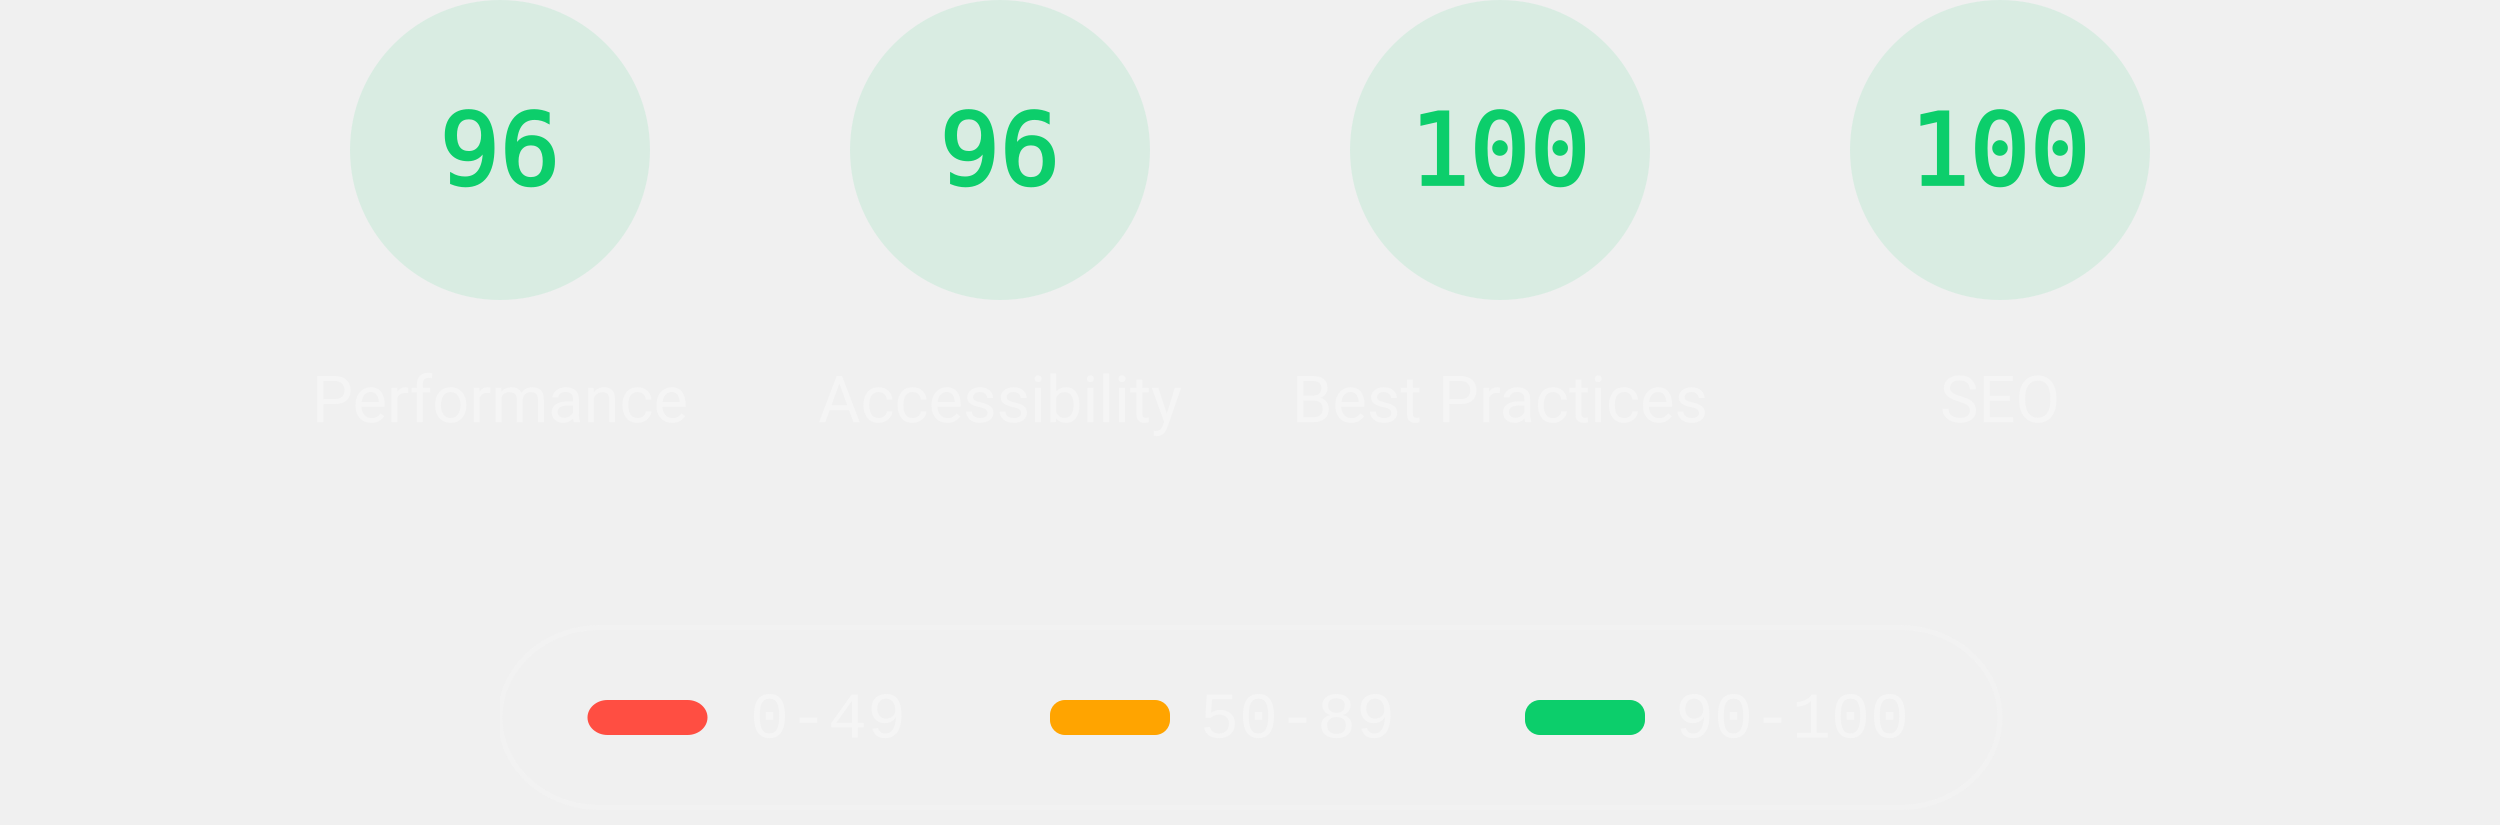
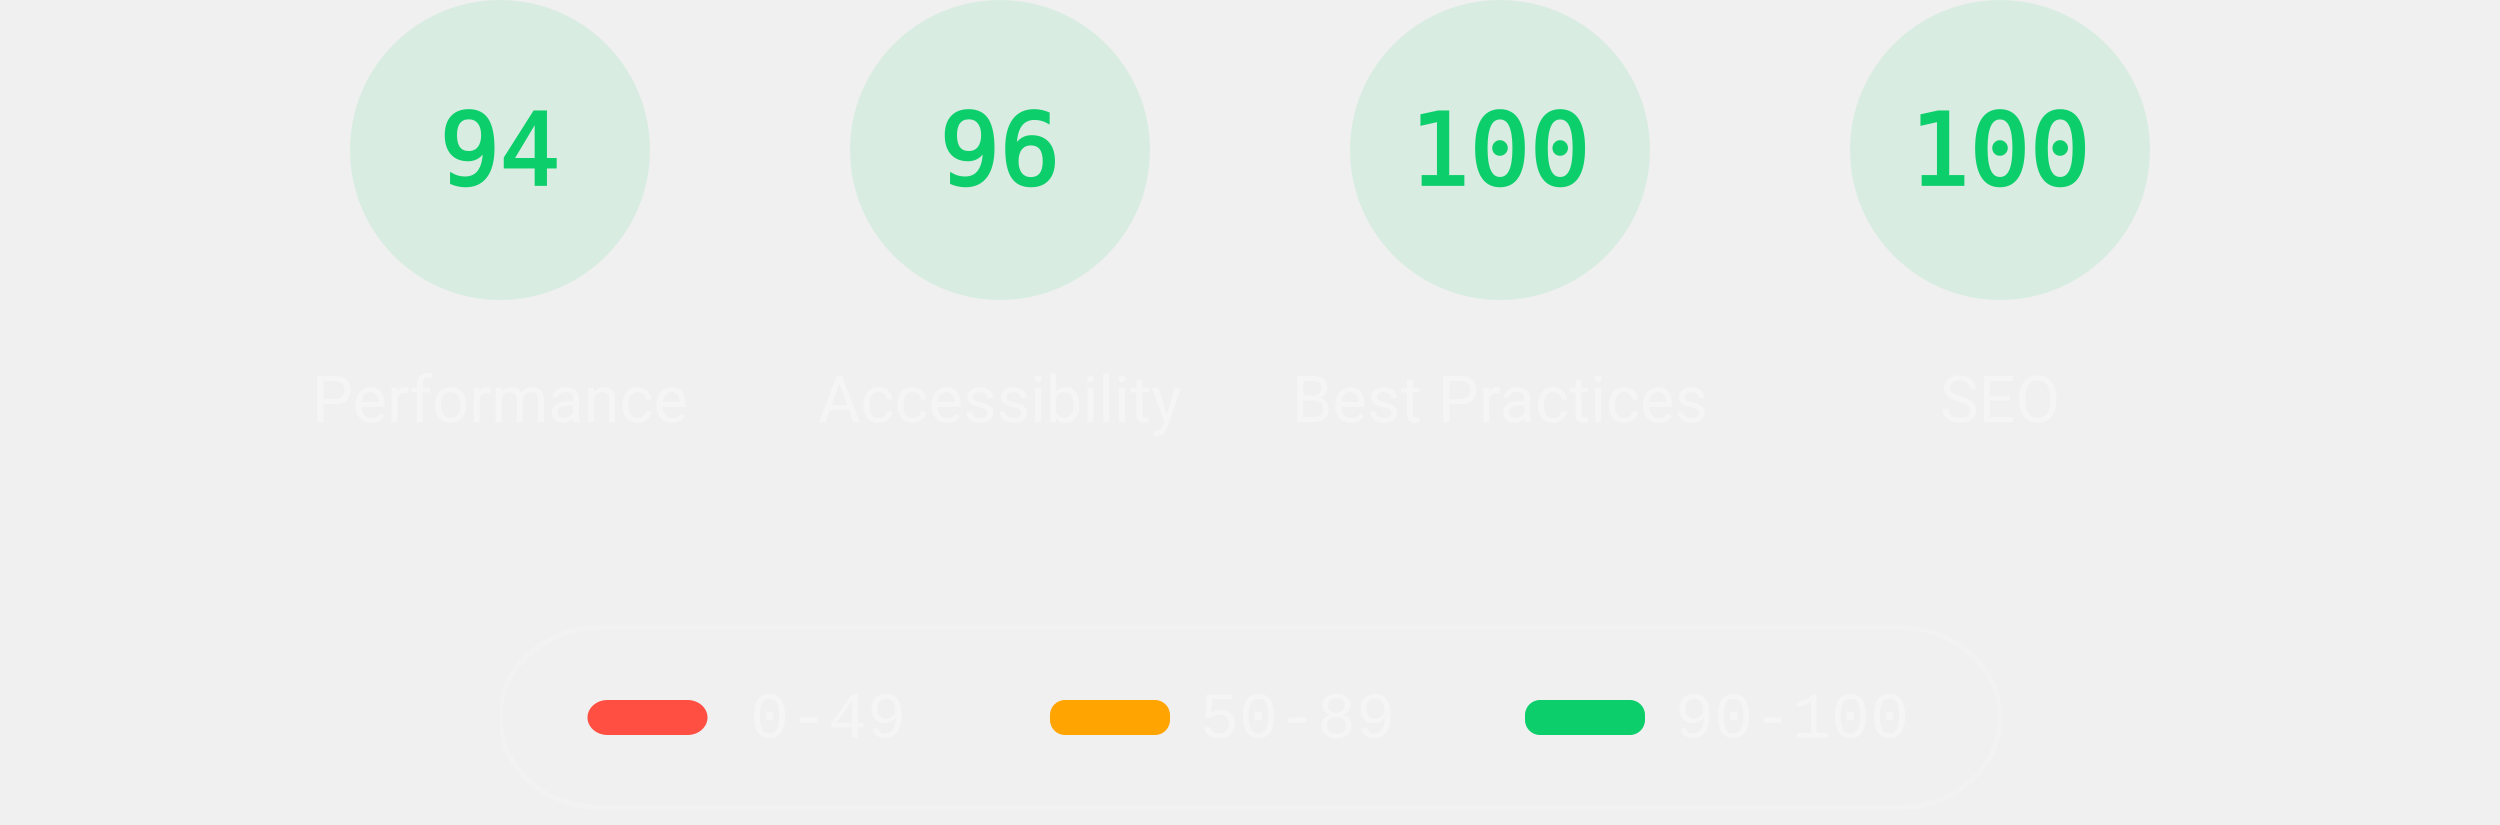
<svg xmlns="http://www.w3.org/2000/svg" class="theme--dark" fill="none" width="1000" height="330">
  <style>
			.gauge-base {
				opacity: 0.1
			}

			.gauge-arc {
				fill: none;
				animation-delay: 250ms;
				stroke-linecap: round;
				transform: rotate(-90deg);
				transform-origin: 100px 60px;
				animation: load-gauge 1s ease forwards
			}

			.guage-text {
				font-size: 40px;
				font-family: monospace;
				text-align: center
			}

			.guage-red {
				color: #ff4e42;
				fill: #ff4e42;
				stroke: #ff4e42
			}
			.guage-orange {
				color: #ffa400;
				fill: #ffa400;
				stroke: #ffa400
			}
			.guage-green {
				color: #0cce6b;
				fill: #0cce6b;
				stroke: #0cce6b
			}
			.theme--agnostic .guage-undefined {
				color: #5c5c5c;
				fill: #5c5c5c;
				stroke: #5c5c5c
			}
			.theme--light .guage-undefined {
				color: #1e1e1e;
				fill: #1e1e1e;
				stroke: #1e1e1e
			}
			.theme--dark .guage-undefined {
				color: #f5f5f5;
				fill: #f5f5f5;
				stroke: #f5f5f5
			}

			.guage-title {
				stroke: none;
				font-size: 26px;
				line-height: 26px;
				font-family: Roboto, Halvetica, Arial, sans-serif
			}
			.metric.guage-title {
				font-family: 'Courier New', Courier, monospace
			}
			.theme--agnostic .guage-title {
				color: #737373;
				fill: #737373
			}
			.theme--light .guage-title {
				color: #212121;
				fill: #212121
			}
			.theme--dark .guage-title {
				color: #f5f5f5;
				fill: #f5f5f5
			}

			@keyframes load-gauge {
				from {
					stroke-dasharray: 0 352.858
				}
			}
			.lh-gauge--pwa__disc {
				fill: #e0e0e0
			}
			.lh-gauge--pwa__logo {
				position: relative;
				fill: #b0b0b0
			}
			.lh-gauge--pwa__invisible {
				display: none
			}
			.lh-gauge--pwa__visible {
				display: inline
			}
			.guage-invisible {
				display: none
			}
			.lh-gauge--pwa__logo--primary-color {
				fill: #304ffe
			}
			.theme--agnostic .lh-gauge--pwa__logo--secondary-color {
				fill: #787878
			}
			.theme--light .lh-gauge--pwa__logo--secondary-color {
				fill: #3d3d3d
			}
			.theme--dark .lh-gauge--pwa__logo--secondary-color {
				fill: #d8b6b6
			}
			.theme--light #svg_2 {
				stroke: #00000022
			}
			.theme--agnostic #svg_2 {
				stroke: #616161
			}
			.theme--light #svg_2 {
				stroke: #00000022
			}
			.theme--dark #svg_2 {
				stroke: #f5f5f566
			}
		</style>
  <svg class="guage-div guage-perf guage-green" viewBox="0 0 200 200" width="200" height="200" x="100" y="0">
    <circle class="gauge-base" r="56" cx="100" cy="60" stroke-width="8" />
-     <circle class="gauge-arc guage-arc-1" r="56" cx="100" cy="60" stroke-width="8" style="stroke-dasharray: 337.784, 351.858;" />
-     <text class="guage-text" x="100px" y="60px" alignment-baseline="central" dominant-baseline="central" text-anchor="middle">96</text>
+     <circle class="gauge-arc guage-arc-1" r="56" cx="100" cy="60" stroke-width="8" style="stroke-dasharray: 330.747, 351.858;" />
+     <text class="guage-text" x="100px" y="60px" alignment-baseline="central" dominant-baseline="central" text-anchor="middle">94</text>
    <text class="guage-title" x="100px" y="160px" alignment-baseline="central" dominant-baseline="central" text-anchor="middle">Performance</text>
  </svg>
  <svg class="guage-div guage-acc guage-green" viewBox="0 0 200 200" width="200" height="200" x="300" y="0">
    <circle class="gauge-base" r="56" cx="100" cy="60" stroke-width="8" />
    <circle class="gauge-arc guage-arc-2" r="56" cx="100" cy="60" stroke-width="8" style="stroke-dasharray: 337.784, 351.858;" />
    <text class="guage-text" x="100px" y="60px" alignment-baseline="central" dominant-baseline="central" text-anchor="middle">96</text>
    <text class="guage-title" x="100px" y="160px" alignment-baseline="central" dominant-baseline="central" text-anchor="middle">Accessibility</text>
  </svg>
  <svg class="guage-div guage-best guage-green" viewBox="0 0 200 200" width="200" height="200" x="500" y="0">
    <circle class="gauge-base" r="56" cx="100" cy="60" stroke-width="8" />
    <circle class="gauge-arc guage-arc-3" r="56" cx="100" cy="60" stroke-width="8" style="stroke-dasharray: 351.858, 351.858;" />
    <text class="guage-text" x="100px" y="60px" alignment-baseline="central" dominant-baseline="central" text-anchor="middle">100</text>
    <text class="guage-title" x="100px" y="160px" alignment-baseline="central" dominant-baseline="central" text-anchor="middle">Best Practices</text>
  </svg>
  <svg class="guage-div guage-seo guage-green" viewBox="0 0 200 200" width="200" height="200" x="700" y="0">
    <circle class="gauge-base" r="56" cx="100" cy="60" stroke-width="8" />
    <circle class="gauge-arc guage-arc-4" r="56" cx="100" cy="60" stroke-width="8" style="stroke-dasharray: 351.858, 351.858;" />
    <text class="guage-text" x="100px" y="60px" alignment-baseline="central" dominant-baseline="central" text-anchor="middle">100</text>
    <text class="guage-title" x="100px" y="160px" alignment-baseline="central" dominant-baseline="central" text-anchor="middle">SEO</text>
  </svg>
  <svg class="guage-div guage-pwa guage-invisible" viewBox="0 0 200 200" width="200" height="200" x="900" y="0">
    <svg viewBox="0 0 60 60" width="112" height="112" x="44" y="4">
      <defs>
        <linearGradient id="lh-gauge--pwa__check-circle__gradient-0" x1="50%" y1="0%" x2="50%" y2="100%">
          <stop stop-color="#00C852" offset="0%" />
          <stop stop-color="#009688" offset="100%" />
        </linearGradient>
        <linearGradient id="lh-gauge--pwa__installable__shadow-gradient-0" x1="76.056%" x2="24.111%" y1="82.995%" y2="24.735%">
          <stop stop-color="#A5D6A7" offset="0%" />
          <stop stop-color="#80CBC4" offset="100%" />
        </linearGradient>
        <linearGradient id="lh-gauge--pwa__fast-reliable__shadow-gradient-0" x1="76.056%" y1="82.995%" x2="25.678%" y2="26.493%">
          <stop stop-color="#64B5F6" offset="0%" />
          <stop stop-color="#2979FF" offset="100%" />
        </linearGradient>
        <g id="lh-gauge--pwa__fast-reliable-badge-0">
          <circle fill="#FFFFFF" cx="10" cy="10" r="10" />
          <path fill="#304FFE" d="M10 3.58l5.25 2.34v3.5c0 3.23-2.24 6.26-5.25 7-3.01-.74-5.25-3.77-5.25-7v-3.5L10 3.58zm-.47 10.74l2.76-4.83.03-.07c.04-.08 0-.24-.22-.24h-1.64l.47-3.26h-.47l-2.7 4.77c-.02.01.05-.1-.04.05-.09.16-.1.31.18.31h1.63l-.47 3.27h.47z" />
        </g>
        <g id="lh-gauge--pwa__installable-badge-0">
          <circle fill="#FFFFFF" cx="10" cy="10" r="10" />
          <path fill="#009688" d="M10 4.167A5.835 5.835 0 0 0 4.167 10 5.835 5.835 0 0 0 10 15.833 5.835 5.835 0 0 0 15.833 10 5.835 5.835 0 0 0 10 4.167zm2.917 6.416h-2.334v2.334H9.417v-2.334H7.083V9.417h2.334V7.083h1.166v2.334h2.334v1.166z" />
        </g>
      </defs>
      <g stroke="none" fill-rule="nonzero">
        <circle class="lh-gauge--pwa__disc" cx="30" cy="30" r="30" />
        <g class="lh-gauge--pwa__logo">
          <path d="M35.66 19.39l.7-1.75h2L37.4 15 38.6 12l3.4 9h-2.51l-.58-1.61z" />
          <path d="M33.52 21l3.65-9h-2.42l-2.5 5.82L30.5 12h-1.86l-1.9 5.82-1.35-2.65-1.21 3.72L25.4 21h2.38l1.72-5.2 1.64 5.2z" />
          <path fill-rule="nonzero" d="M20.3 17.91h1.48c.45 0 .85-.05 1.2-.15l.39-1.18 1.07-3.3a2.64 2.64 0 0 0-.28-.37c-.55-.6-1.36-.91-2.42-.91H18v9h2.3V17.9zm1.96-3.84c.22.22.33.5.33.87 0 .36-.1.65-.29.87-.2.23-.59.35-1.15.35h-.86v-2.41h.87c.52 0 .89.1 1.1.32z" />
        </g>
        <rect class="lh-gauge--pwa__component lh-gauge--pwa__na-line lh-gauge--pwa__invisible" fill="#FFFFFF" x="20" y="32" width="20" height="4" rx="2" />
        <g class="lh-gauge--pwa__component lh-gauge--pwa__fast-reliable-badge lh-gauge--pwa__invisible" transform="translate(20, 29)">
          <path fill="url(#lh-gauge--pwa__fast-reliable__shadow-gradient-0)" d="M33.63 19.49A30 30 0 0 1 16.2 30.36L3 17.14 17.14 3l16.49 16.49z" />
          <use href="#lh-gauge--pwa__fast-reliable-badge-0" />
        </g>
        <g class="lh-gauge--pwa__component lh-gauge--pwa__installable-badge lh-gauge--pwa__invisible" transform="translate(20, 29)">
          <path fill="url(#lh-gauge--pwa__installable__shadow-gradient-0)" d="M33.629 19.487c-4.272 5.453-10.391 9.39-17.415 10.869L3 17.142 17.142 3 33.63 19.487z" />
          <use href="#lh-gauge--pwa__installable-badge-0" />
        </g>
        <g class="lh-gauge--pwa__component lh-gauge--pwa__fast-reliable-installable-badges lh-gauge--pwa__invisible">
          <g transform="translate(8, 29)">
            <path fill="url(#lh-gauge--pwa__fast-reliable__shadow-gradient-0)" d="M16.321 30.463L3 17.143 17.142 3l22.365 22.365A29.864 29.864 0 0 1 22 31c-1.942 0-3.84-.184-5.679-.537z" />
            <use href="#lh-gauge--pwa__fast-reliable-badge-0" />
          </g>
          <g transform="translate(32, 29)">
            <path fill="url(#lh-gauge--pwa__installable__shadow-gradient-0)" d="M25.982 11.84a30.107 30.107 0 0 1-13.08 15.203L3 17.143 17.142 3l8.84 8.84z" />
            <use href="#lh-gauge--pwa__installable-badge-0" />
          </g>
        </g>
        <g class="lh-gauge--pwa__component lh-gauge--pwa__check-circle lh-gauge--pwa__invisible" transform="translate(18, 28)">
          <circle fill="#FFFFFF" cx="12" cy="12" r="12" />
          <path fill="url(#lh-gauge--pwa__check-circle__gradient-0)" d="M12 2a10 10 0 1 0 0 20 10 10 0 0 0 0-20zm-2 15l-5-5 1.41-1.41L10 14.17l7.59-7.59L19 8l-9 9z" />
        </g>
      </g>
    </svg>
    <text class="guage-title" y="160px" alignment-baseline="central" dominant-baseline="central" text-anchor="middle">
      <tspan x="100px" dy="-6px">Progressive</tspan>
      <tspan x="100px" dy="30px">Web App</tspan>
    </text>
  </svg>
  <svg width="604" height="76" x="200" y="250">
    <g>
      <rect fill="none" id="canvas_background" height="80" width="604" y="-1" x="-1" />
      <g display="none" overflow="visible" y="0" x="0" height="100%" width="100%" id="canvasGrid">
        <rect fill="url(#gridpattern)" stroke-width="0" y="0" x="0" height="100%" width="100%" />
      </g>
    </g>
    <g>
      <rect fill-opacity="0" stroke-width="2" rx="40" id="svg_2" height="72" width="600" y="1" x="0" fill="#000000" />
      <rect stroke="#000" rx="8" id="svg_3" height="14" width="48" y="30" x="35" stroke-opacity="null" stroke-width="0" fill="#ff4e42" />
      <rect stroke="#000" rx="6" id="svg_4" height="14" width="48" y="30" x="220" stroke-opacity="null" stroke-width="0" fill="#ffa400" />
      <rect stroke="#000" rx="6" id="svg_5" height="14" width="48" y="30" x="410" stroke-opacity="null" stroke-width="0" fill="#0cce6b" />
      <text class="metric guage-title" xml:space="preserve" text-anchor="start" font-size="26" id="svg_6" y="45" x="100" stroke-opacity="null" stroke-width="0" stroke="#000">0-49</text>
      <text class="metric guage-title" xml:space="preserve" text-anchor="start" font-size="26" id="svg_7" y="45" x="280" stroke-opacity="null" stroke-width="0" stroke="#000">50-89</text>
      <text class="metric guage-title" xml:space="preserve" text-anchor="start" font-size="26" id="svg_8" y="45" x="470" stroke-opacity="null" stroke-width="0" stroke="#000">90-100</text>
    </g>
  </svg>
</svg>
